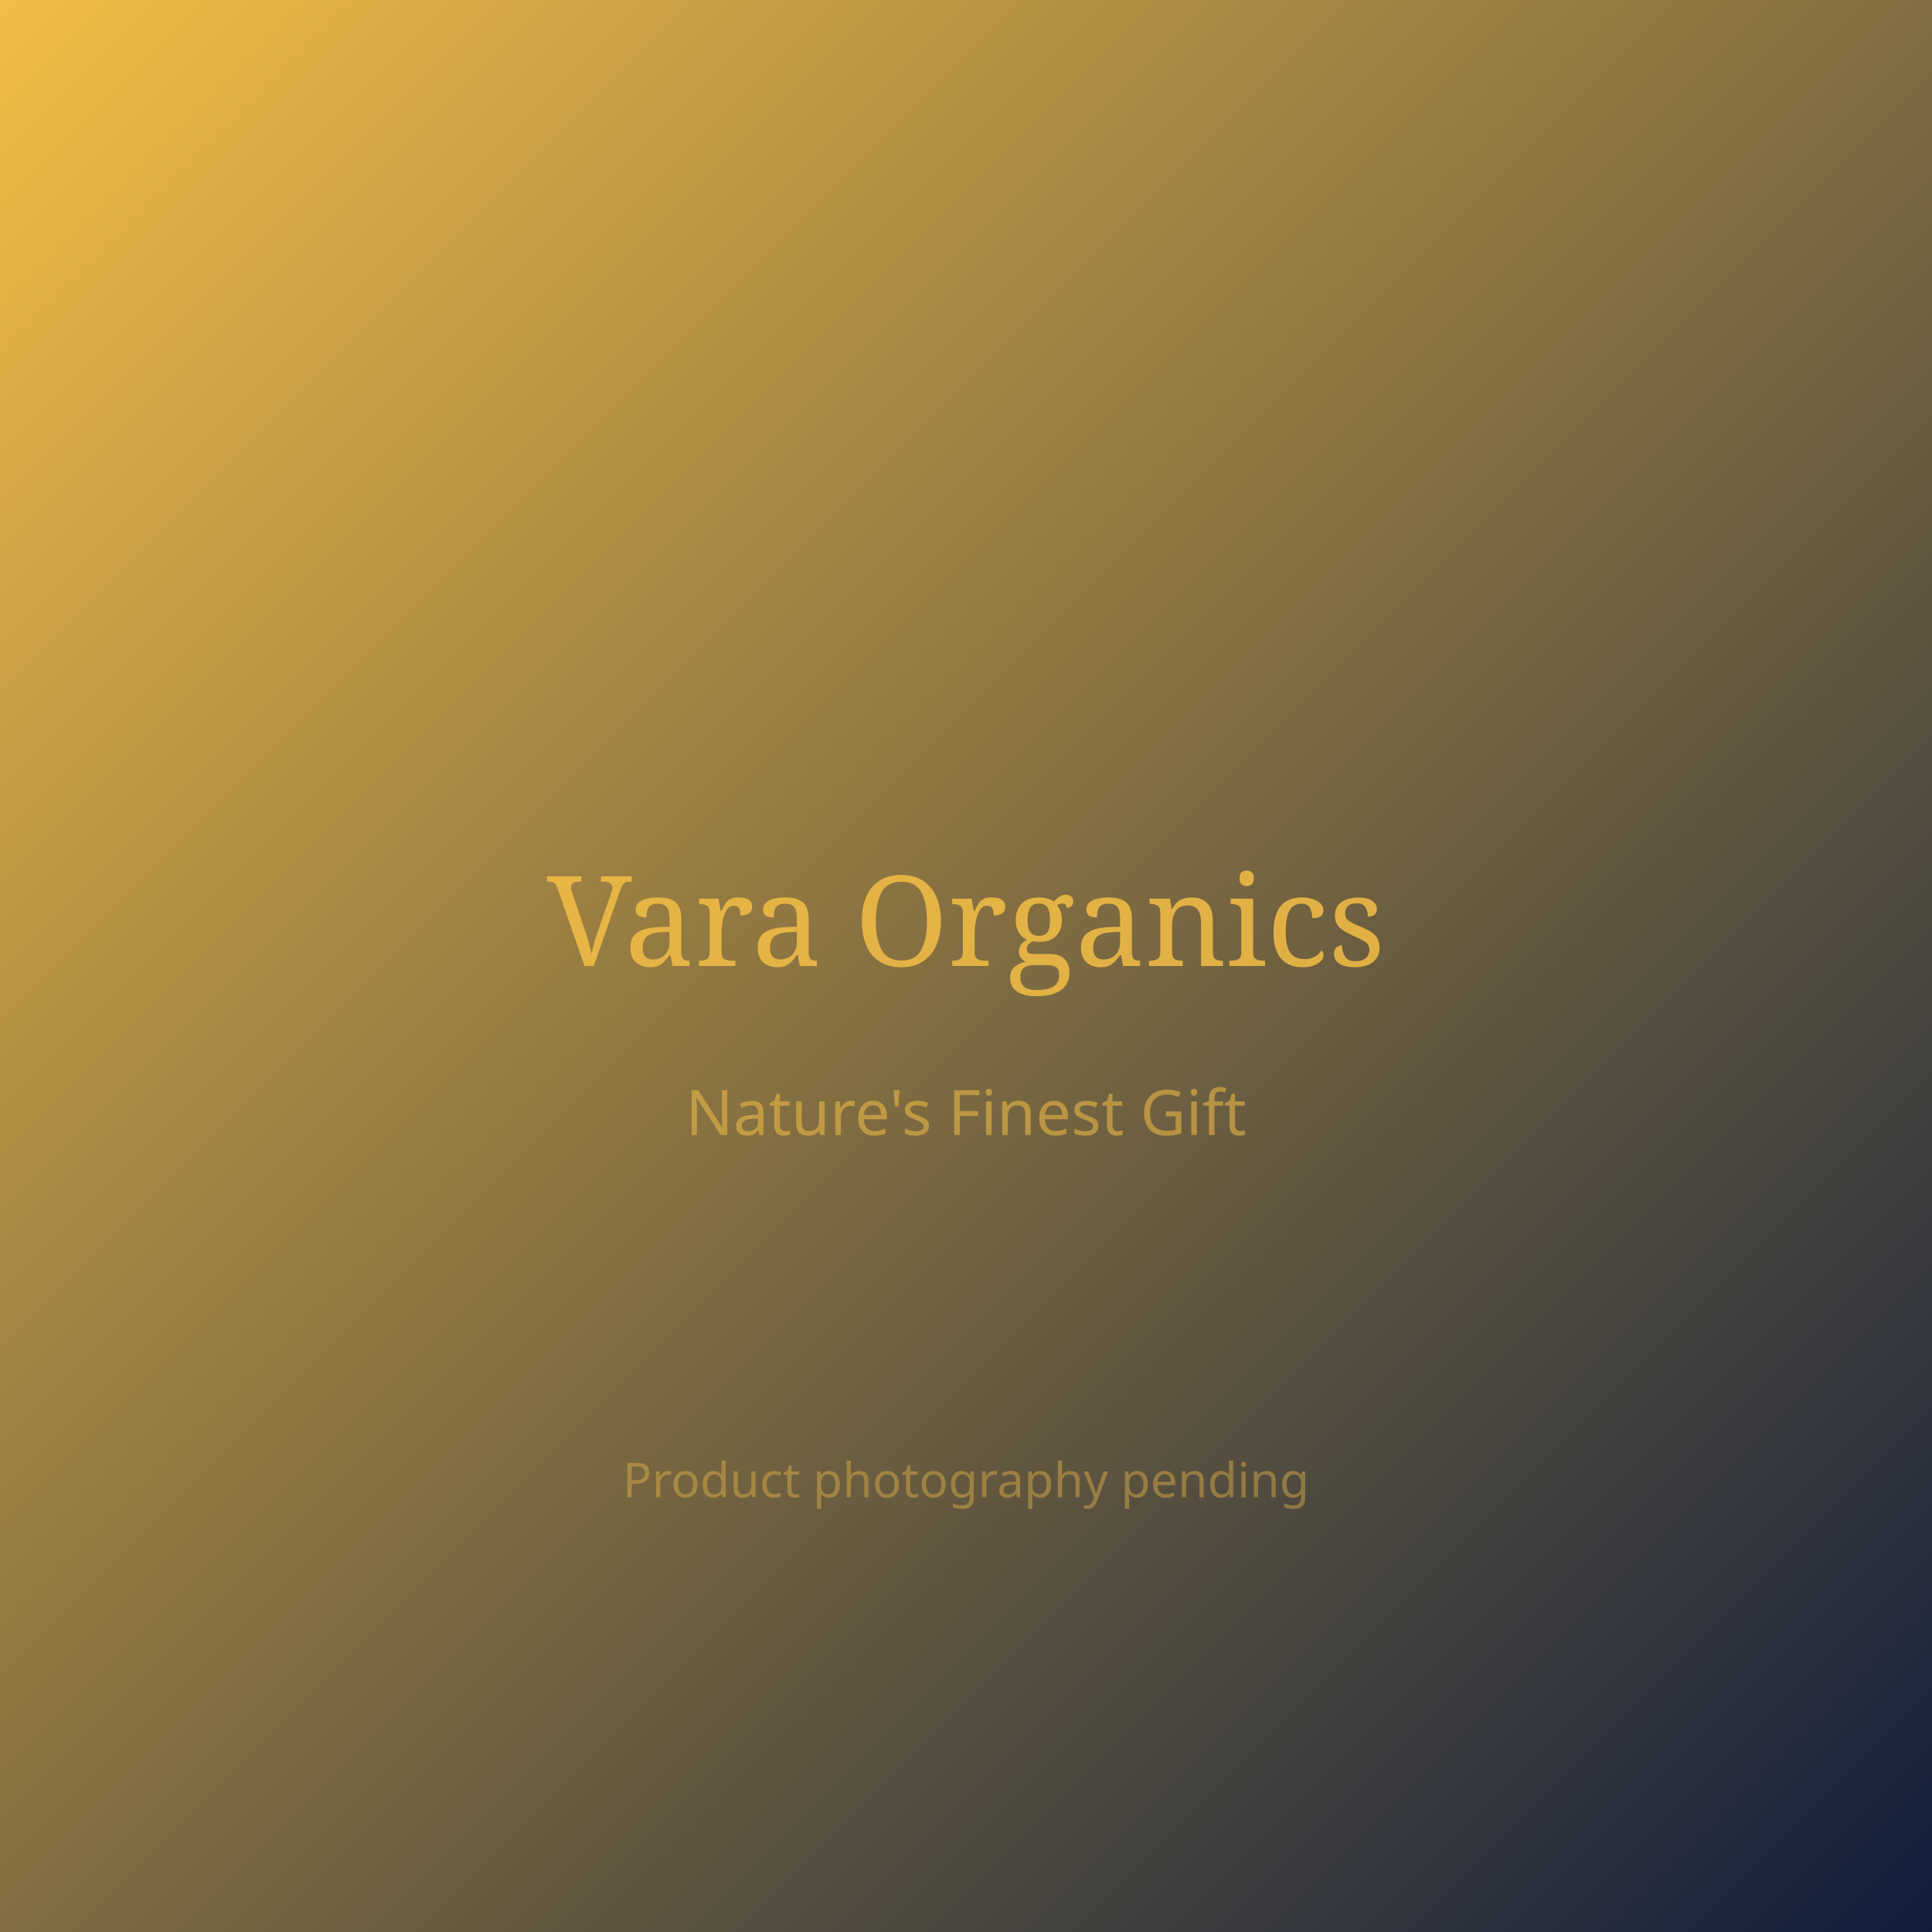
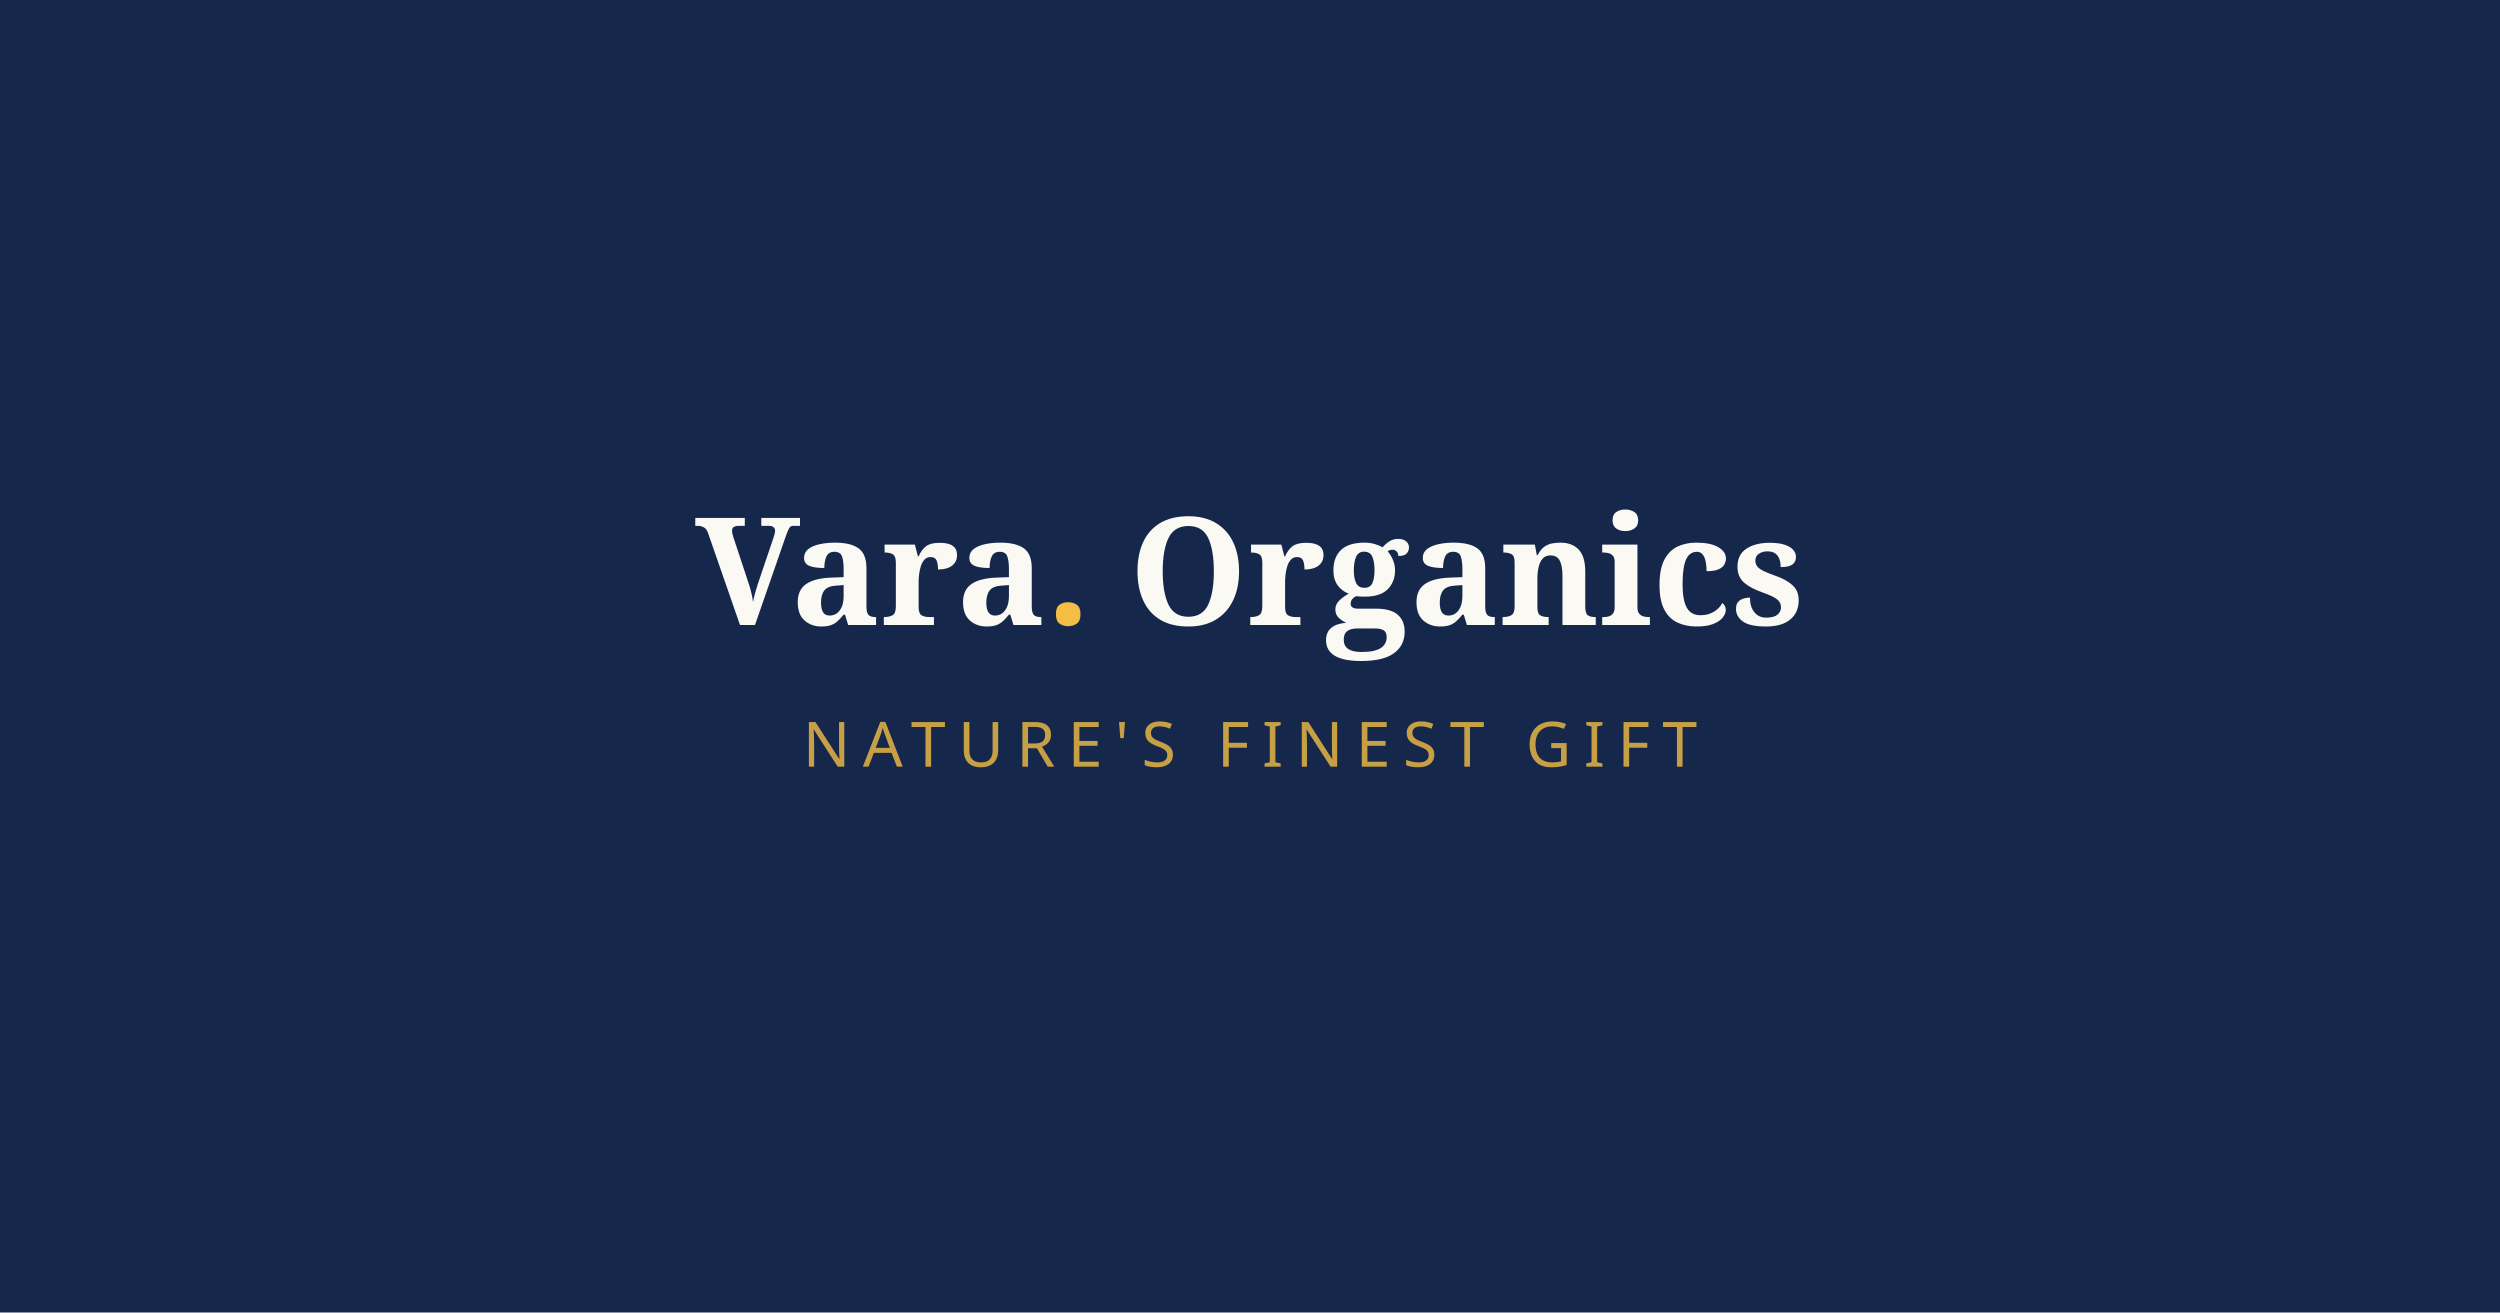
- <svg xmlns="http://www.w3.org/2000/svg" viewBox="0 0 800 800" role="img" aria-label="Nature's Finest Gift">
-   <defs>
-     <linearGradient id="g" x1="0" y1="0" x2="1" y2="1">
-       <stop offset="0" stop-color="#F4BE45" />
-       <stop offset="1" stop-color="#0F1D3C" />
-     </linearGradient>
-   </defs>
-   <rect width="800" height="800" fill="url(#g)" />
-   <text x="400" y="400" font-family="Georgia,serif" font-size="52" fill="#F4BE45" text-anchor="middle" opacity="0.85">Vara Organics</text>
-   <text x="400" y="470" font-family="system-ui,sans-serif" font-size="26" fill="#F4BE45" text-anchor="middle" opacity="0.55">Nature's Finest Gift</text>
-   <text x="400" y="620" font-family="system-ui,sans-serif" font-size="20" fill="#F4BE45" text-anchor="middle" opacity="0.4">Product photography pending</text>
+ <svg xmlns="http://www.w3.org/2000/svg" viewBox="0 0 1200 630" role="img" aria-label="Vara Organics">
+   <rect width="1200" height="630" fill="#15284C" />
+   <text x="600" y="300" font-family="Georgia,serif" font-size="72" font-weight="600" fill="#FBF9F4" text-anchor="middle">Vara<tspan fill="#F4BE45">.</tspan> Organics</text>
+   <text x="600" y="368" font-family="system-ui,sans-serif" font-size="30" fill="#F4BE45" text-anchor="middle" opacity="0.8" letter-spacing="6">NATURE'S FINEST GIFT</text>
</svg>
